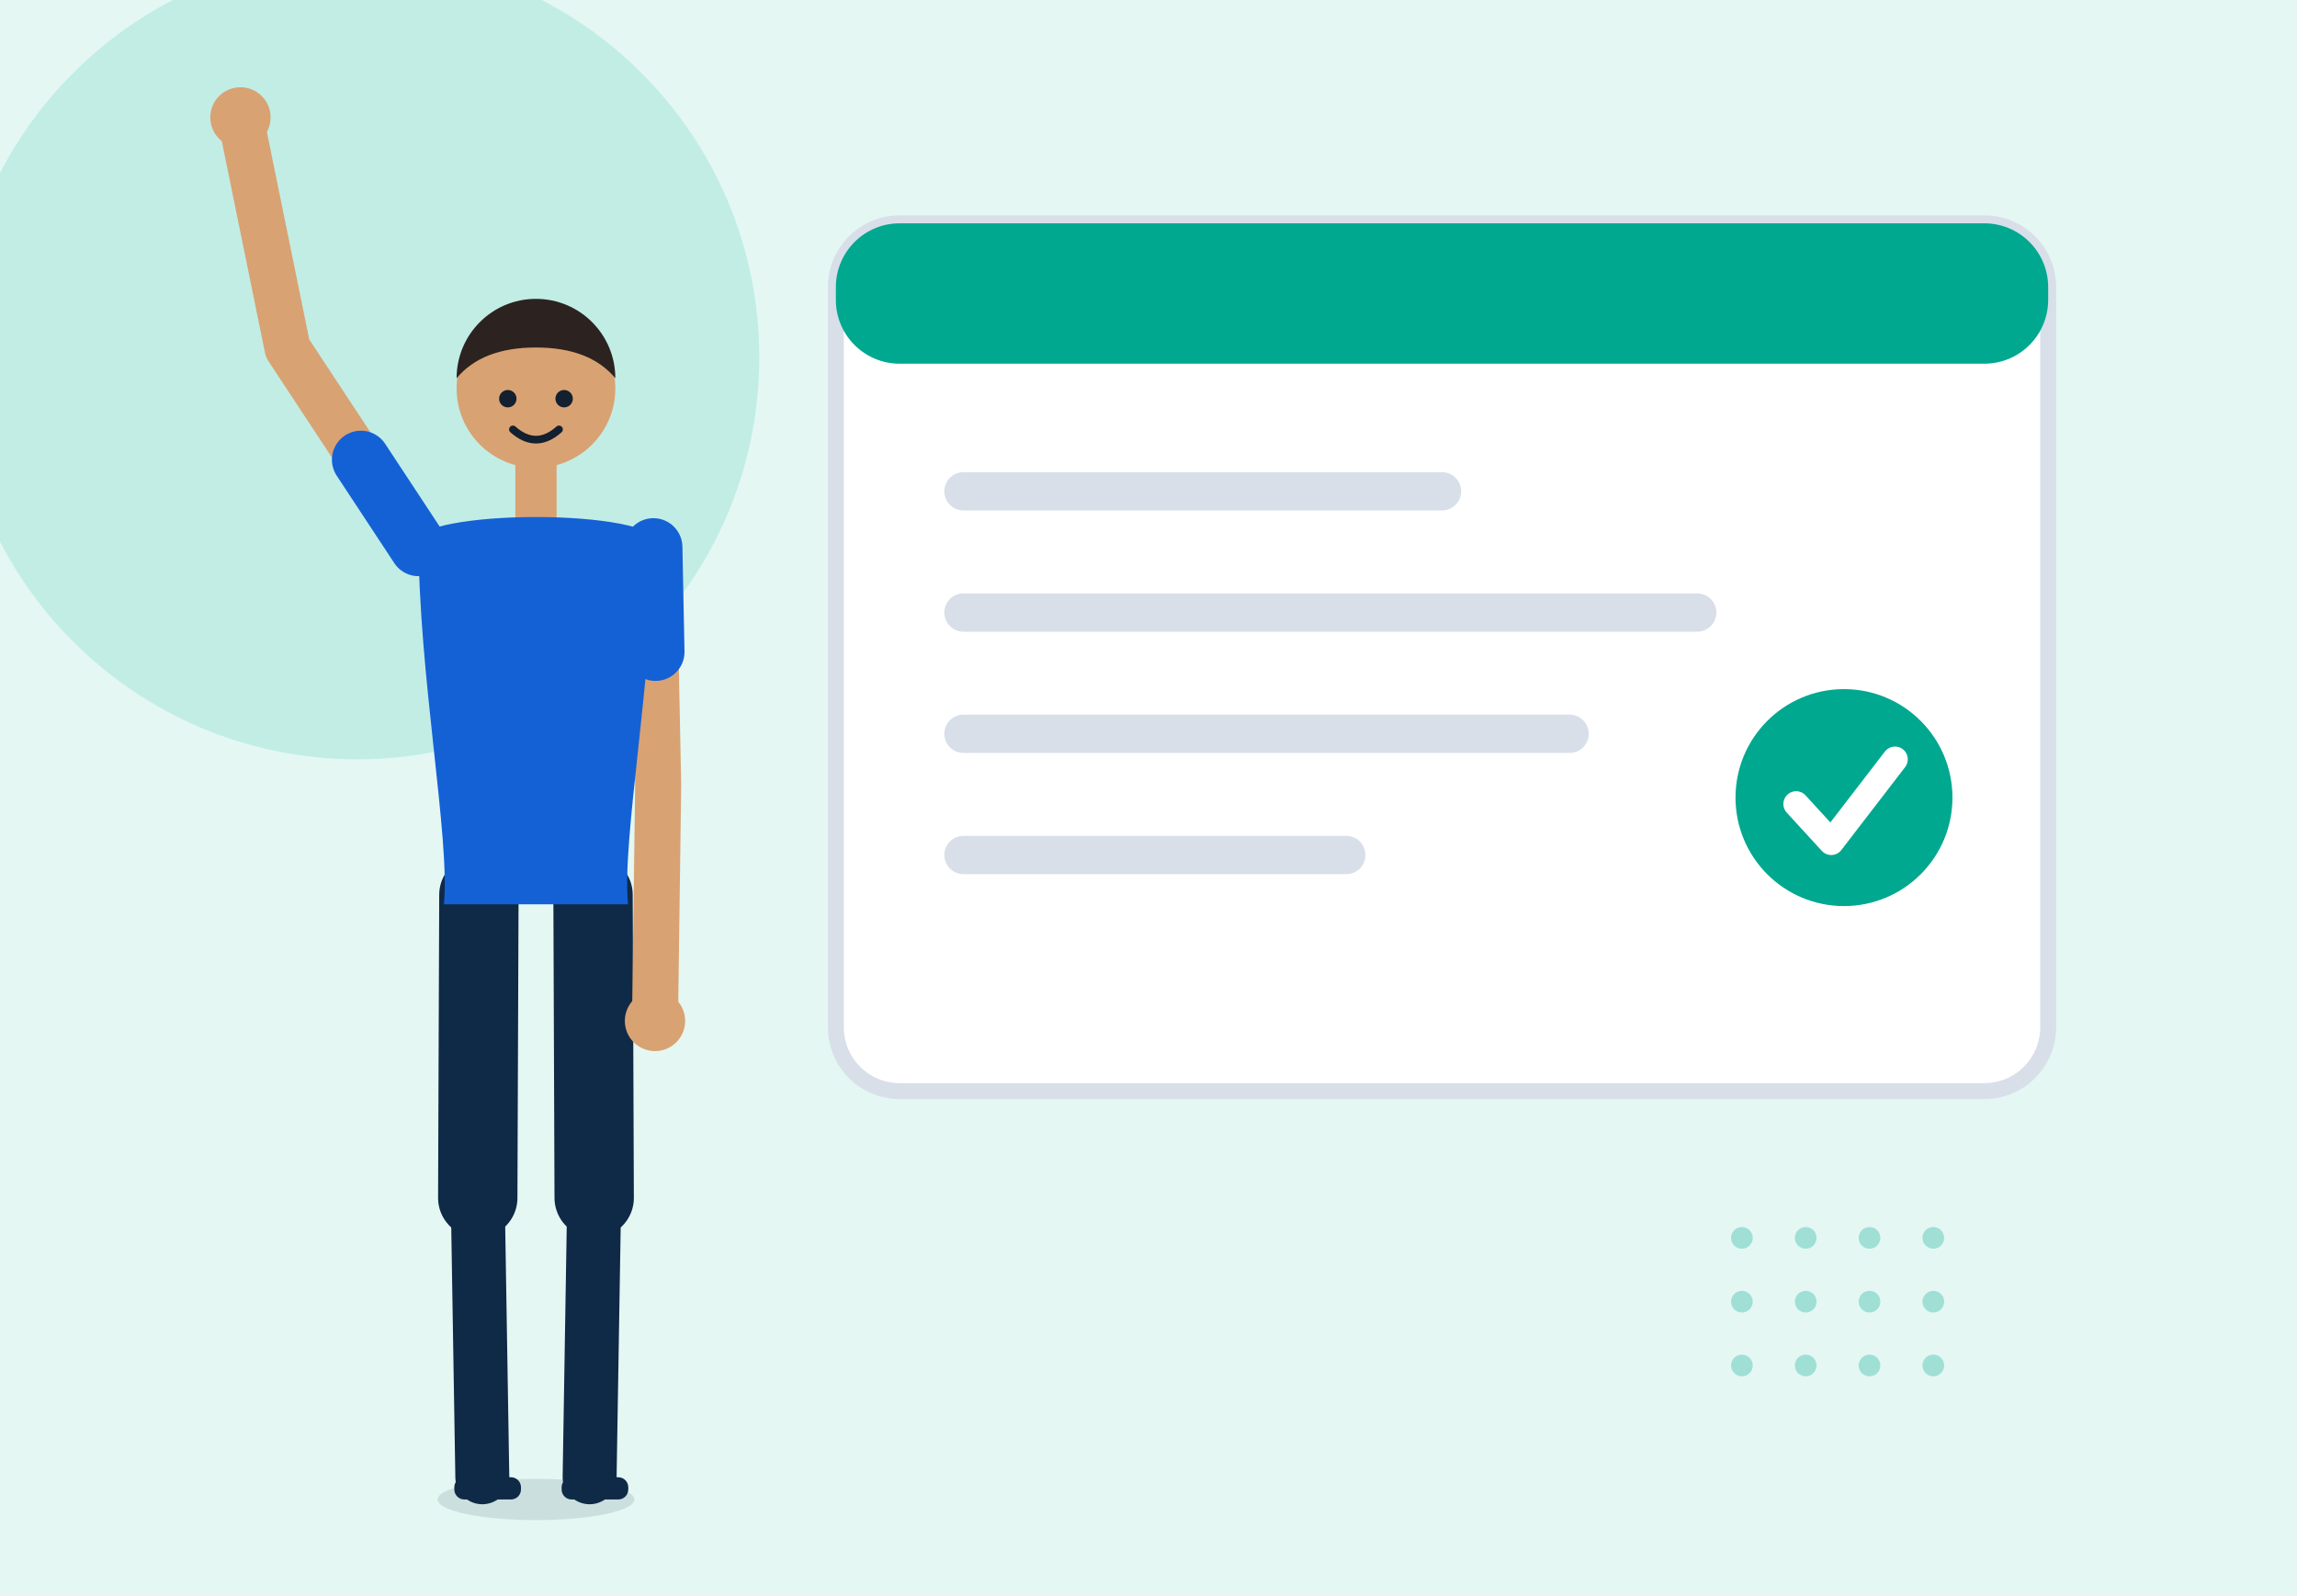
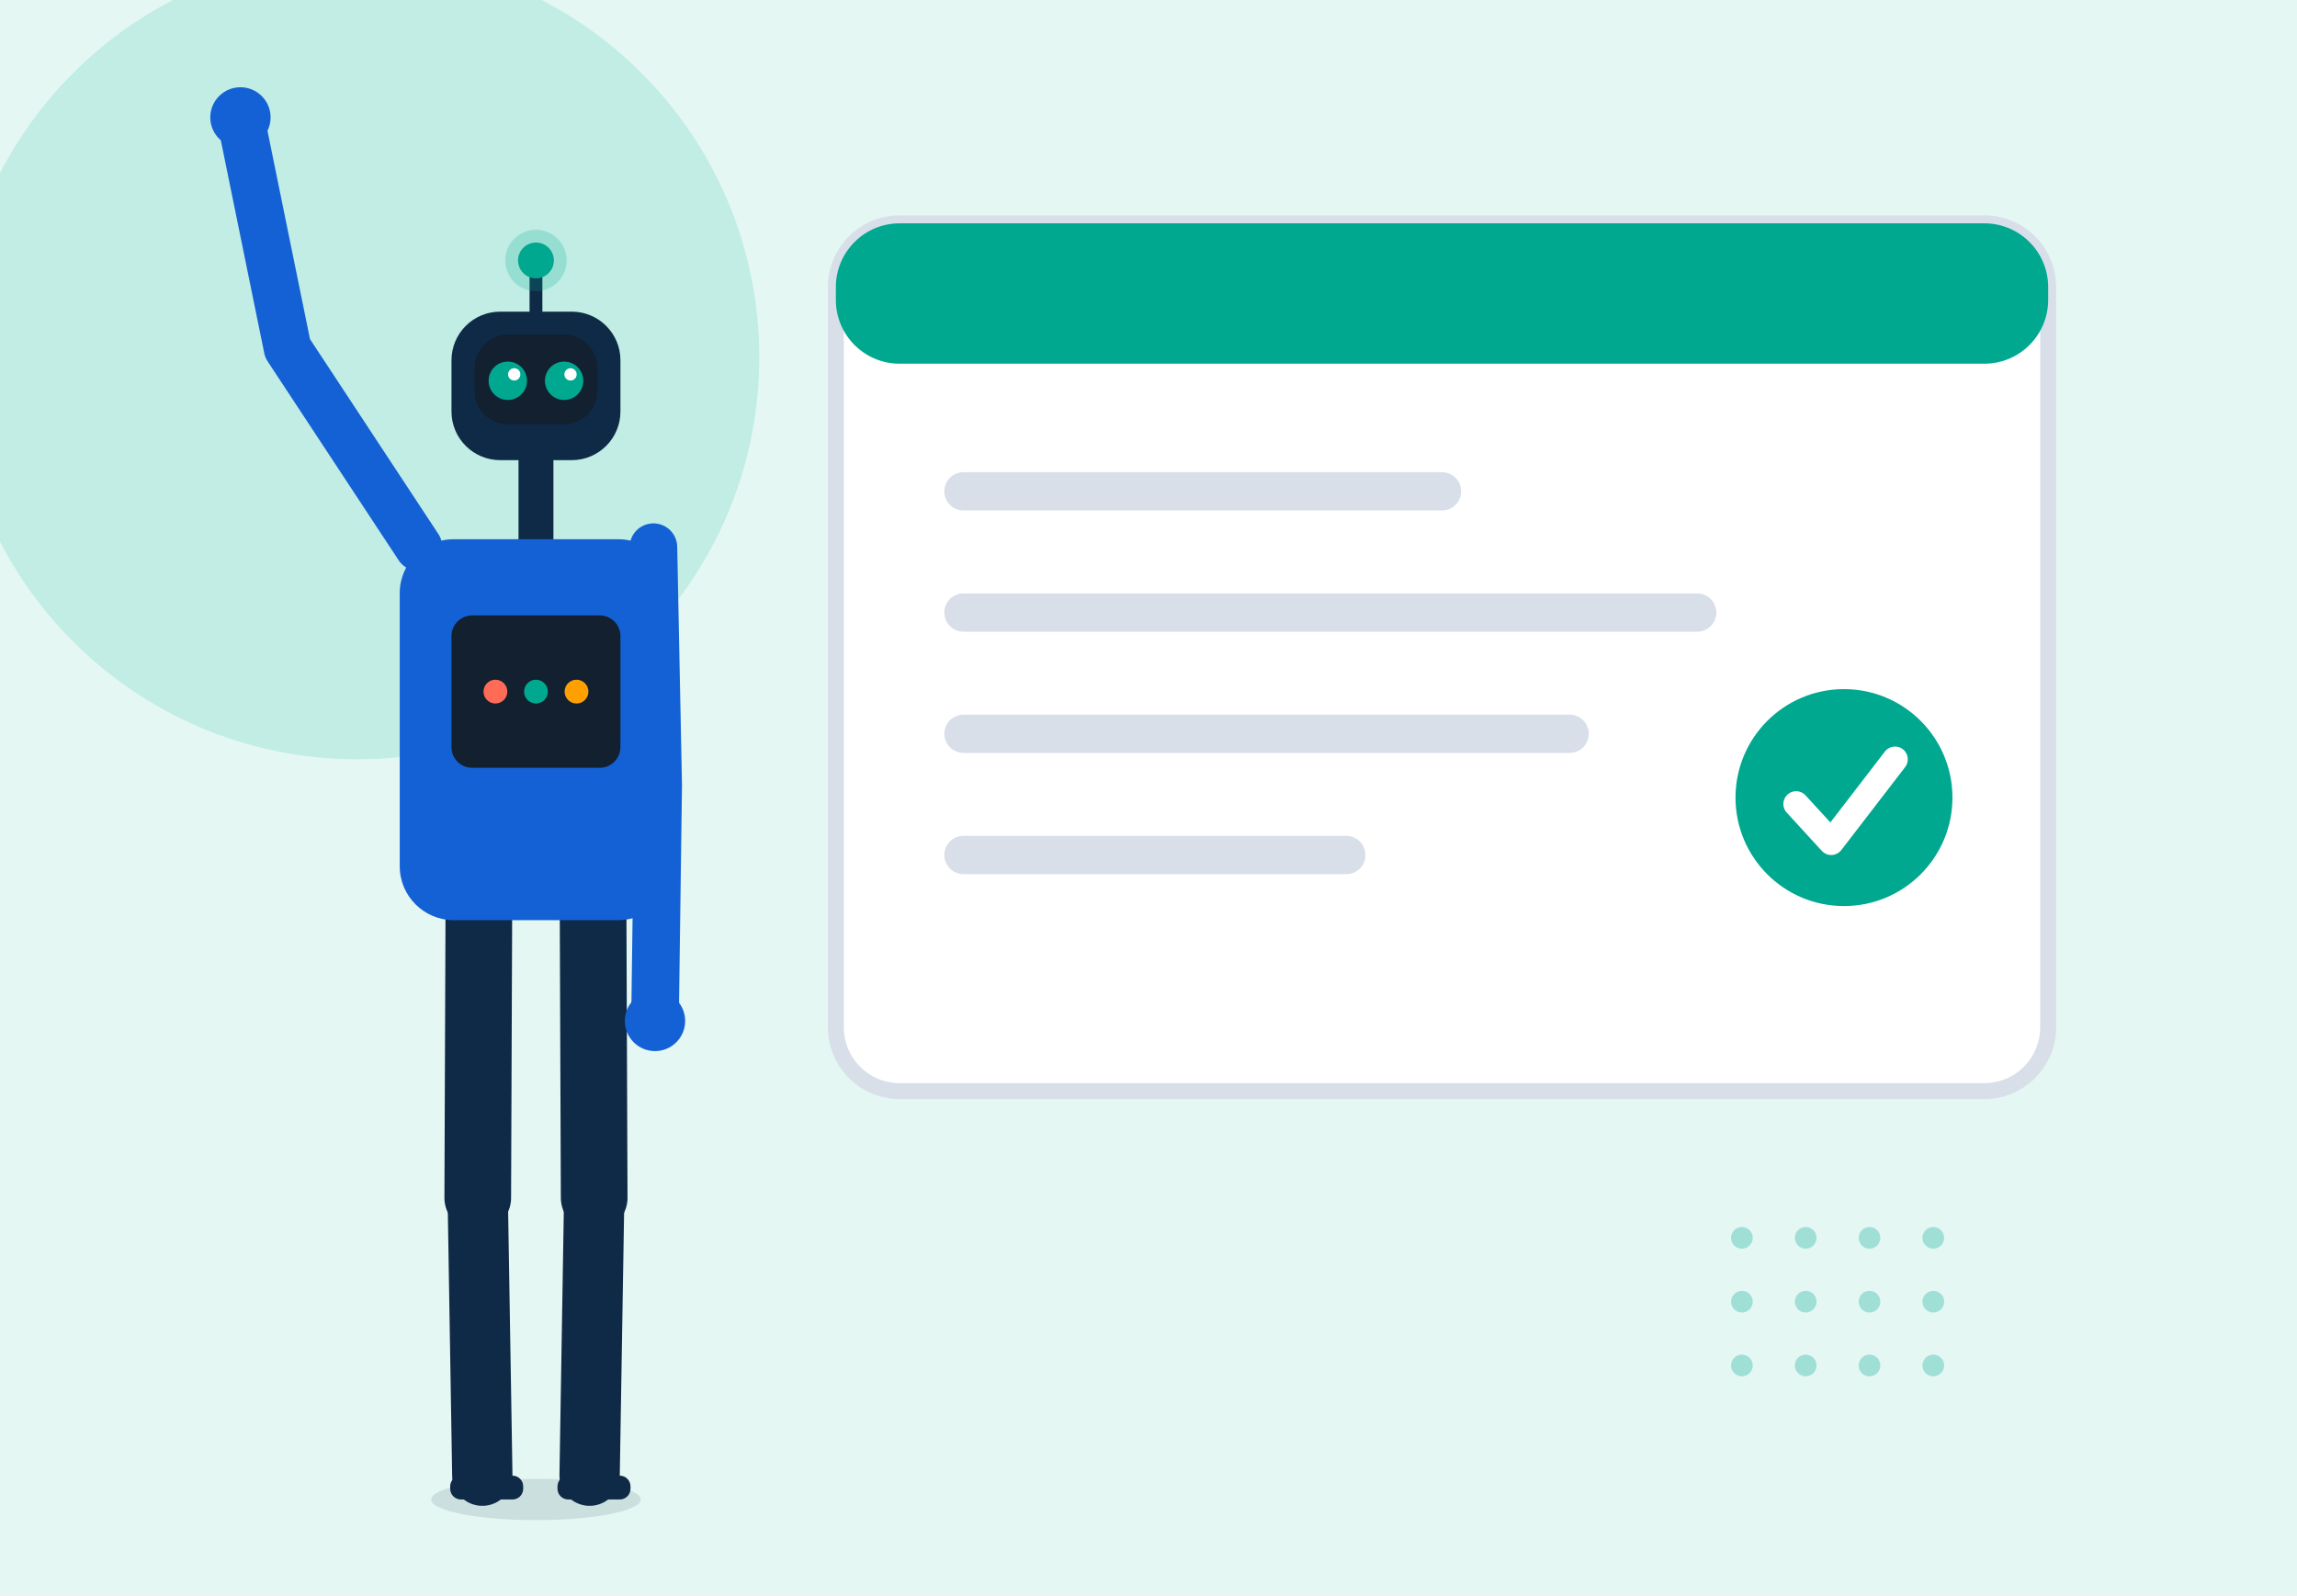
<svg xmlns="http://www.w3.org/2000/svg" viewBox="0 0 720 500" width="720" height="500" role="img">
  <rect width="720" height="500" fill="#E4F7F3" />
  <circle cx="112" cy="112" r="126" fill="#7FD9CB" opacity=".34" />
  <g fill="#00A88F" opacity="0.3">
    <circle cx="546" cy="388" r="3.4" />
    <circle cx="566" cy="388" r="3.4" />
    <circle cx="586" cy="388" r="3.4" />
    <circle cx="606" cy="388" r="3.4" />
    <circle cx="546" cy="408" r="3.4" />
    <circle cx="566" cy="408" r="3.4" />
    <circle cx="586" cy="408" r="3.4" />
    <circle cx="606" cy="408" r="3.4" />
    <circle cx="546" cy="428" r="3.4" />
    <circle cx="566" cy="428" r="3.4" />
    <circle cx="586" cy="428" r="3.4" />
    <circle cx="606" cy="428" r="3.4" />
  </g>
  <g transform="translate(452,206)">
    <rect x="-190" y="-136" width="380" height="272" rx="20" fill="#FFFFFF" stroke="#D8DFE9" stroke-width="5" />
    <rect x="-190" y="-136" width="380" height="44" rx="20" fill="#00A88F" />
    <path d="M-150,-52 h150 M-150,-14 h230 M-150,24 h190 M-150,62 h120" stroke="#D8DFE9" stroke-width="12" stroke-linecap="round" />
    <g transform="translate(126,44)">
      <circle cx="0" cy="0" r="34" fill="#00A88F" />
      <path d="M-15,2 L-4,14 16,-12" fill="none" stroke="#FFFFFF" stroke-width="8" stroke-linecap="round" stroke-linejoin="round" />
    </g>
  </g>
  <g transform="translate(168,121.7584) scale(0.68)">
-     <ellipse cx="0" cy="512.12" rx="45.359" ry="9.511" fill="#0F2A47" opacity=".12" />
-     <path d="M-26.308,233.38 L-26.835,373.116" stroke="#0F2A47" stroke-width="36.58" stroke-linecap="round" />
-     <path d="M-26.835,373.116 L-24.73,501.878" stroke="#0F2A47" stroke-width="24.874" stroke-linecap="round" />
-     <rect x="-37.635" y="501.878" width="30.727" height="10.242" rx="4.609" fill="#0F2A47" />
-     <path d="M26.308,233.38 L26.835,373.116" stroke="#0F2A47" stroke-width="36.58" stroke-linecap="round" />
-     <path d="M26.835,373.116 L24.73,501.878" stroke="#0F2A47" stroke-width="24.874" stroke-linecap="round" />
-     <rect x="11.824" y="501.878" width="30.727" height="10.242" rx="4.609" fill="#0F2A47" />
-     <path d="M-54.138,73.16 L-114.495,-18.473 L-136.224,-124.943" fill="none" stroke="#D9A273" stroke-width="21.216" stroke-linecap="round" stroke-linejoin="round" />
-     <circle cx="-136.224" cy="-124.943" r="13.9" fill="#D9A273" />
-     <path d="M54.138,73.16 L56.333,182.9 L54.87,291.543" fill="none" stroke="#D9A273" stroke-width="21.216" stroke-linecap="round" stroke-linejoin="round" />
-     <circle cx="54.87" cy="291.543" r="13.9" fill="#D9A273" />
-     <rect x="-9.511" y="22.68" width="19.022" height="52.675" rx="6.584" fill="#D9A273" />
-     <path d="M-42.433,237.77              C-39.463,207.591 -54.138,131.871 -54.138,69.502              a54.138,10.242 0 0 1 108.277,0              C54.138,131.871 39.463,207.591 42.433,237.77 z" fill="#1461D6" />
-     <path d="M-54.138,73.16                      L-80.695,32.842" stroke="#1461D6" stroke-width="26.733" stroke-linecap="round" />
-     <path d="M54.138,73.16                      L55.104,121.446" stroke="#1461D6" stroke-width="26.733" stroke-linecap="round" />
+     <ellipse cx="0" cy="512.12" rx="48.286" ry="9.511" fill="#0F2A47" opacity=".12" />
+     <path d="M-26.308,234.844 L-26.835,373.116" stroke="#0F2A47" stroke-width="30.727" stroke-linecap="round" />
+     <circle cx="-26.835" cy="373.116" r="14.135" fill="#0F2A47" />
+     <path d="M-26.835,373.116 L-24.73,501.146" stroke="#0F2A47" stroke-width="27.801" stroke-linecap="round" />
+     <rect x="-39.537" y="501.146" width="33.654" height="10.974" rx="4.938" fill="#0F2A47" />
+     <path d="M26.308,234.844 L26.835,373.116" stroke="#0F2A47" stroke-width="30.727" stroke-linecap="round" />
+     <circle cx="26.835" cy="373.116" r="14.135" fill="#0F2A47" />
+     <path d="M26.835,373.116 L24.73,501.146" stroke="#0F2A47" stroke-width="27.801" stroke-linecap="round" />
+     <rect x="9.922" y="501.146" width="33.654" height="10.974" rx="4.938" fill="#0F2A47" />
+     <path d="M-54.138,73.16 L-114.495,-18.473 L-136.224,-124.943" fill="none" stroke="#1461D6" stroke-width="21.948" stroke-linecap="round" stroke-linejoin="round" />
+     <circle cx="-136.224" cy="-124.943" r="13.9" fill="#1461D6" />
+     <path d="M54.138,73.16 L56.333,182.9 L54.87,291.543" fill="none" stroke="#1461D6" stroke-width="21.948" stroke-linecap="round" stroke-linejoin="round" />
+     <circle cx="54.87" cy="291.543" r="13.9" fill="#1461D6" />
+     <rect x="-8.048" y="22.68" width="16.095" height="54.138" rx="5.853" fill="#0F2A47" />
+     <rect x="-62.801" y="69.502" width="125.601" height="175.584" rx="24.874" fill="#1461D6" />
+     <rect x="-38.936" y="104.619" width="77.873" height="70.234" rx="9.511" fill="#12202F" />
+     <circle cx="-18.689" cy="139.736" r="5.487" fill="#FF6B57" />
+     <circle cx="0" cy="139.736" r="5.487" fill="#00A88F" />
+     <circle cx="18.689" cy="139.736" r="5.487" fill="#FFA000" />
    <g transform="scale(1.18)">
-       <circle cx="0" cy="0" r="31" fill="#D9A273" />
-       <path d="M-31,-4 a31,31 0 0 1 62,0 q-10,-12 -31,-12 T-31,-4 z" fill="#2C2320" />
-       <circle cx="-11" cy="4" r="3.4" fill="#12202F" />
-       <circle cx="11" cy="4" r="3.4" fill="#12202F" />
-       <path d="M-9,16 q9,8 18,0" fill="none" stroke="#12202F" stroke-width="3" stroke-linecap="round" />
+       <rect x="-33" y="-30" width="66" height="58" rx="19" fill="#0F2A47" />
+       <rect x="-24" y="-21" width="48" height="35" rx="13" fill="#12202F" />
+       <circle cx="-11" cy="-3" r="7.5" fill="#00A88F" />
+       <circle cx="11" cy="-3" r="7.5" fill="#00A88F" />
+       <circle cx="-8.5" cy="-5.5" r="2.4" fill="#FFFFFF" />
+       <circle cx="13.5" cy="-5.5" r="2.4" fill="#FFFFFF" />
+       <path d="M0,-30 L0,-45" stroke="#0F2A47" stroke-width="5" stroke-linecap="round" />
+       <circle cx="0" cy="-50" r="7" fill="#00A88F" />
+       <circle cx="0" cy="-50" r="12" fill="#00A88F" opacity=".22" />
    </g>
  </g>
</svg>
